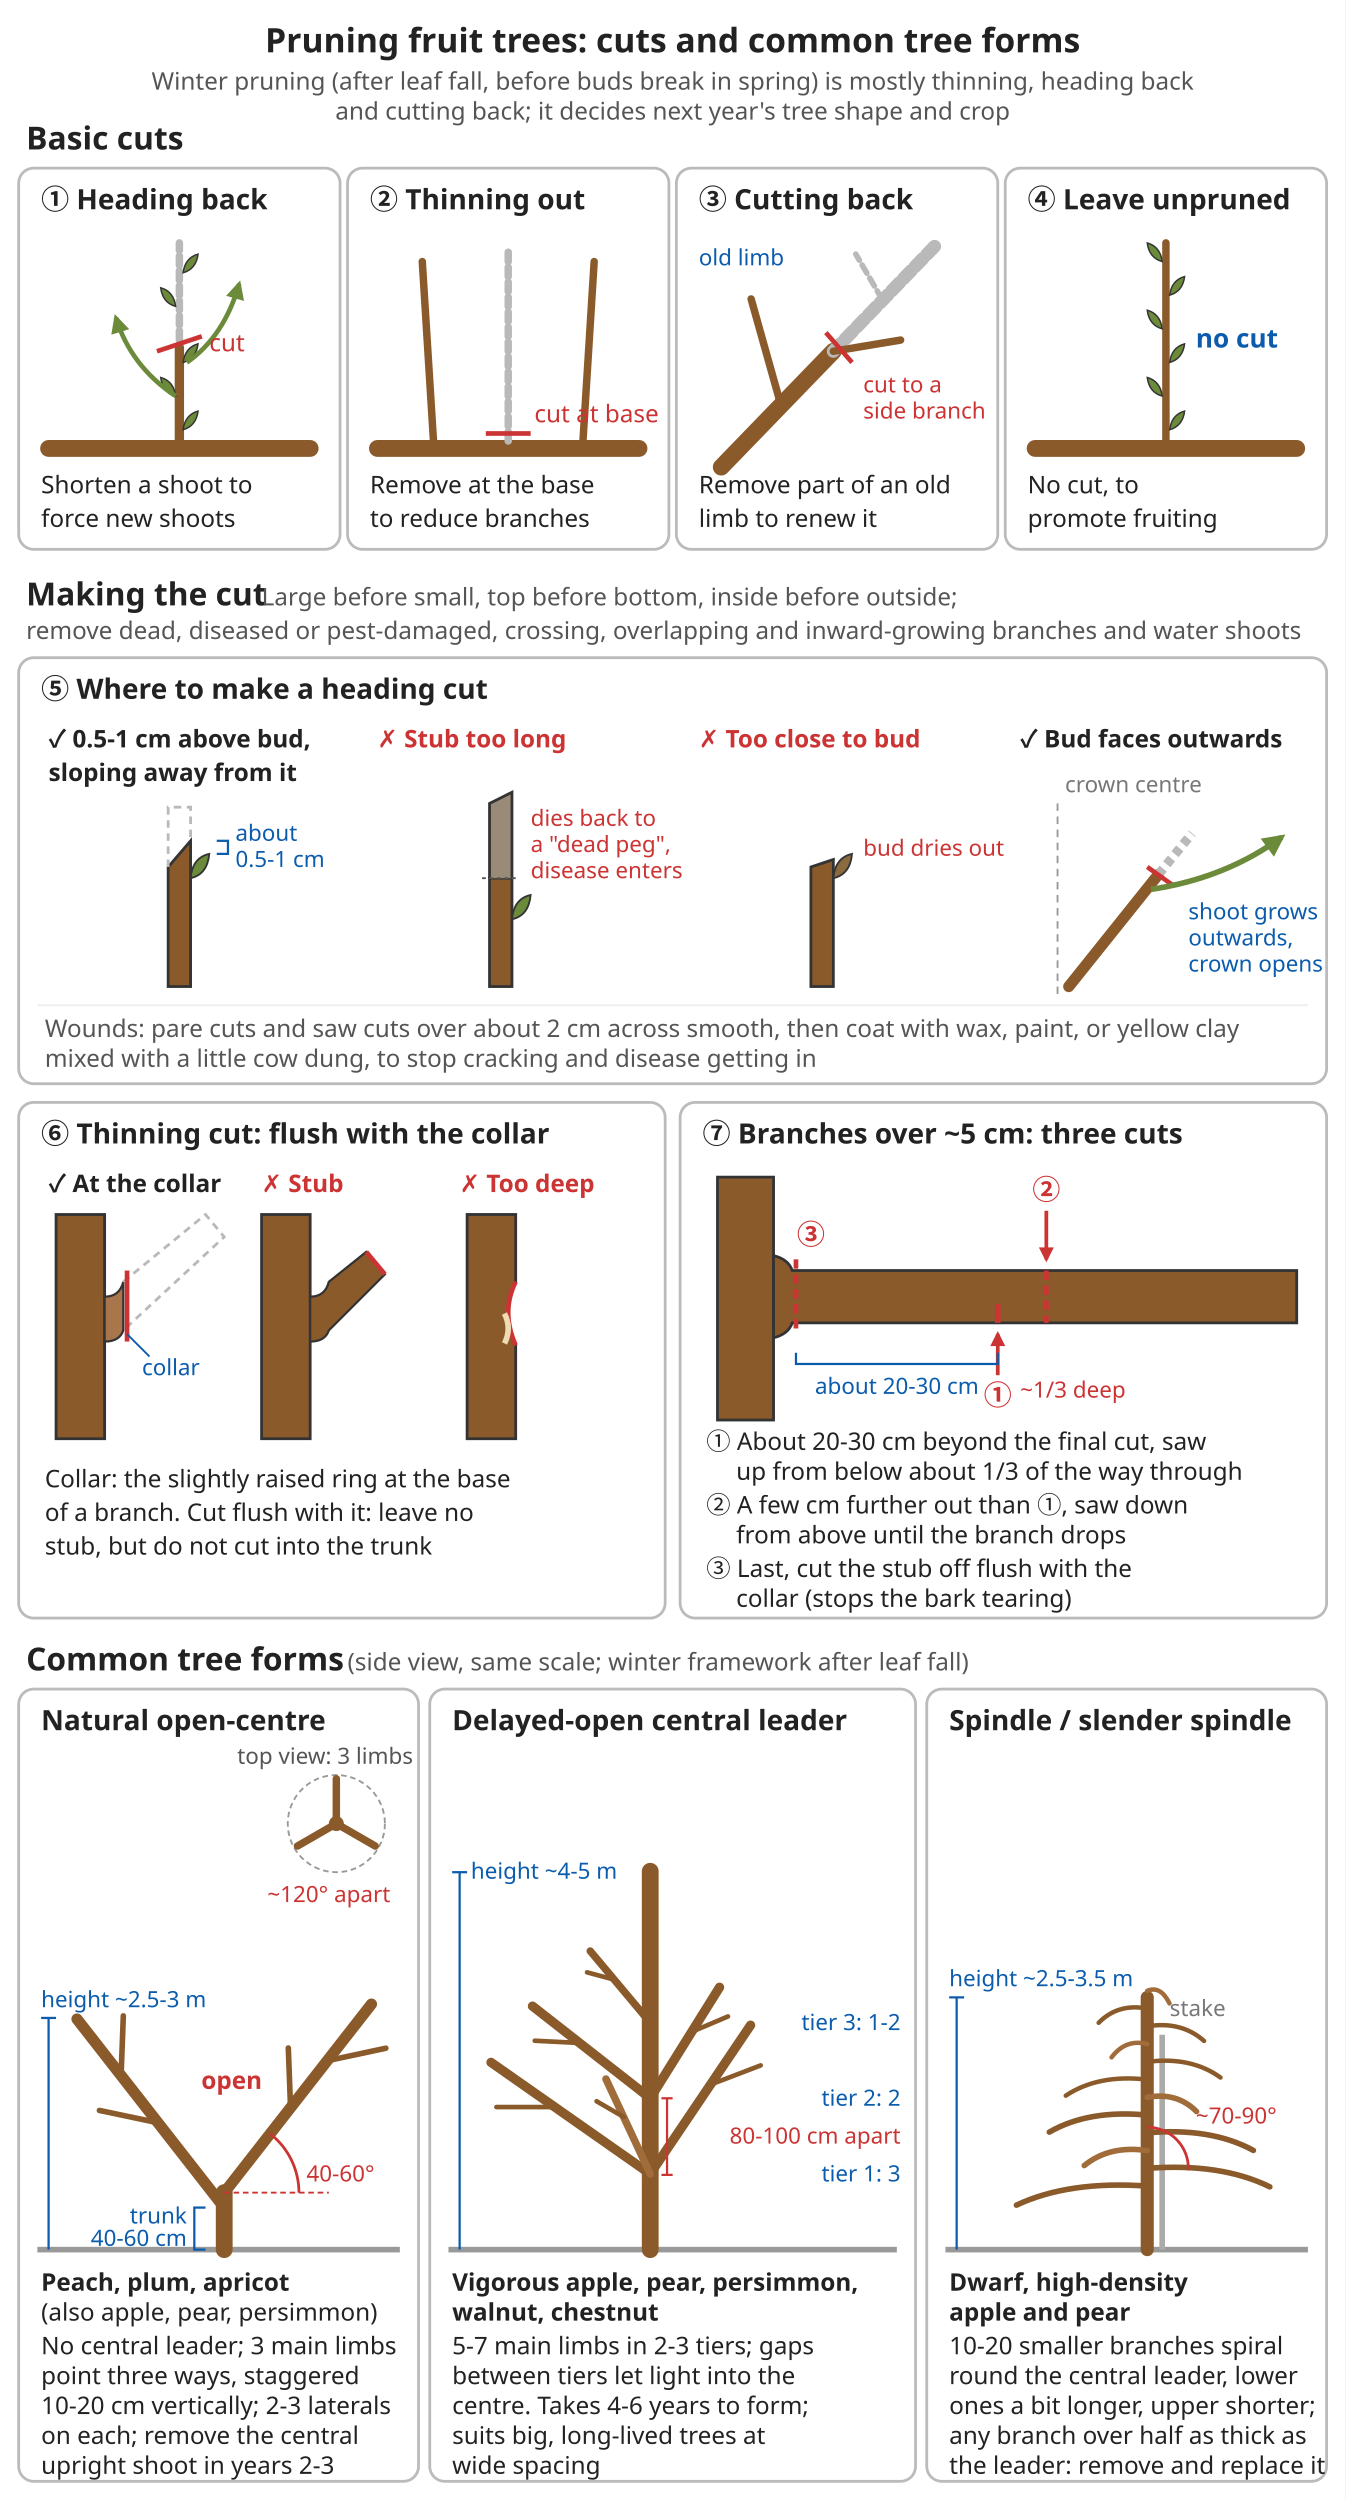
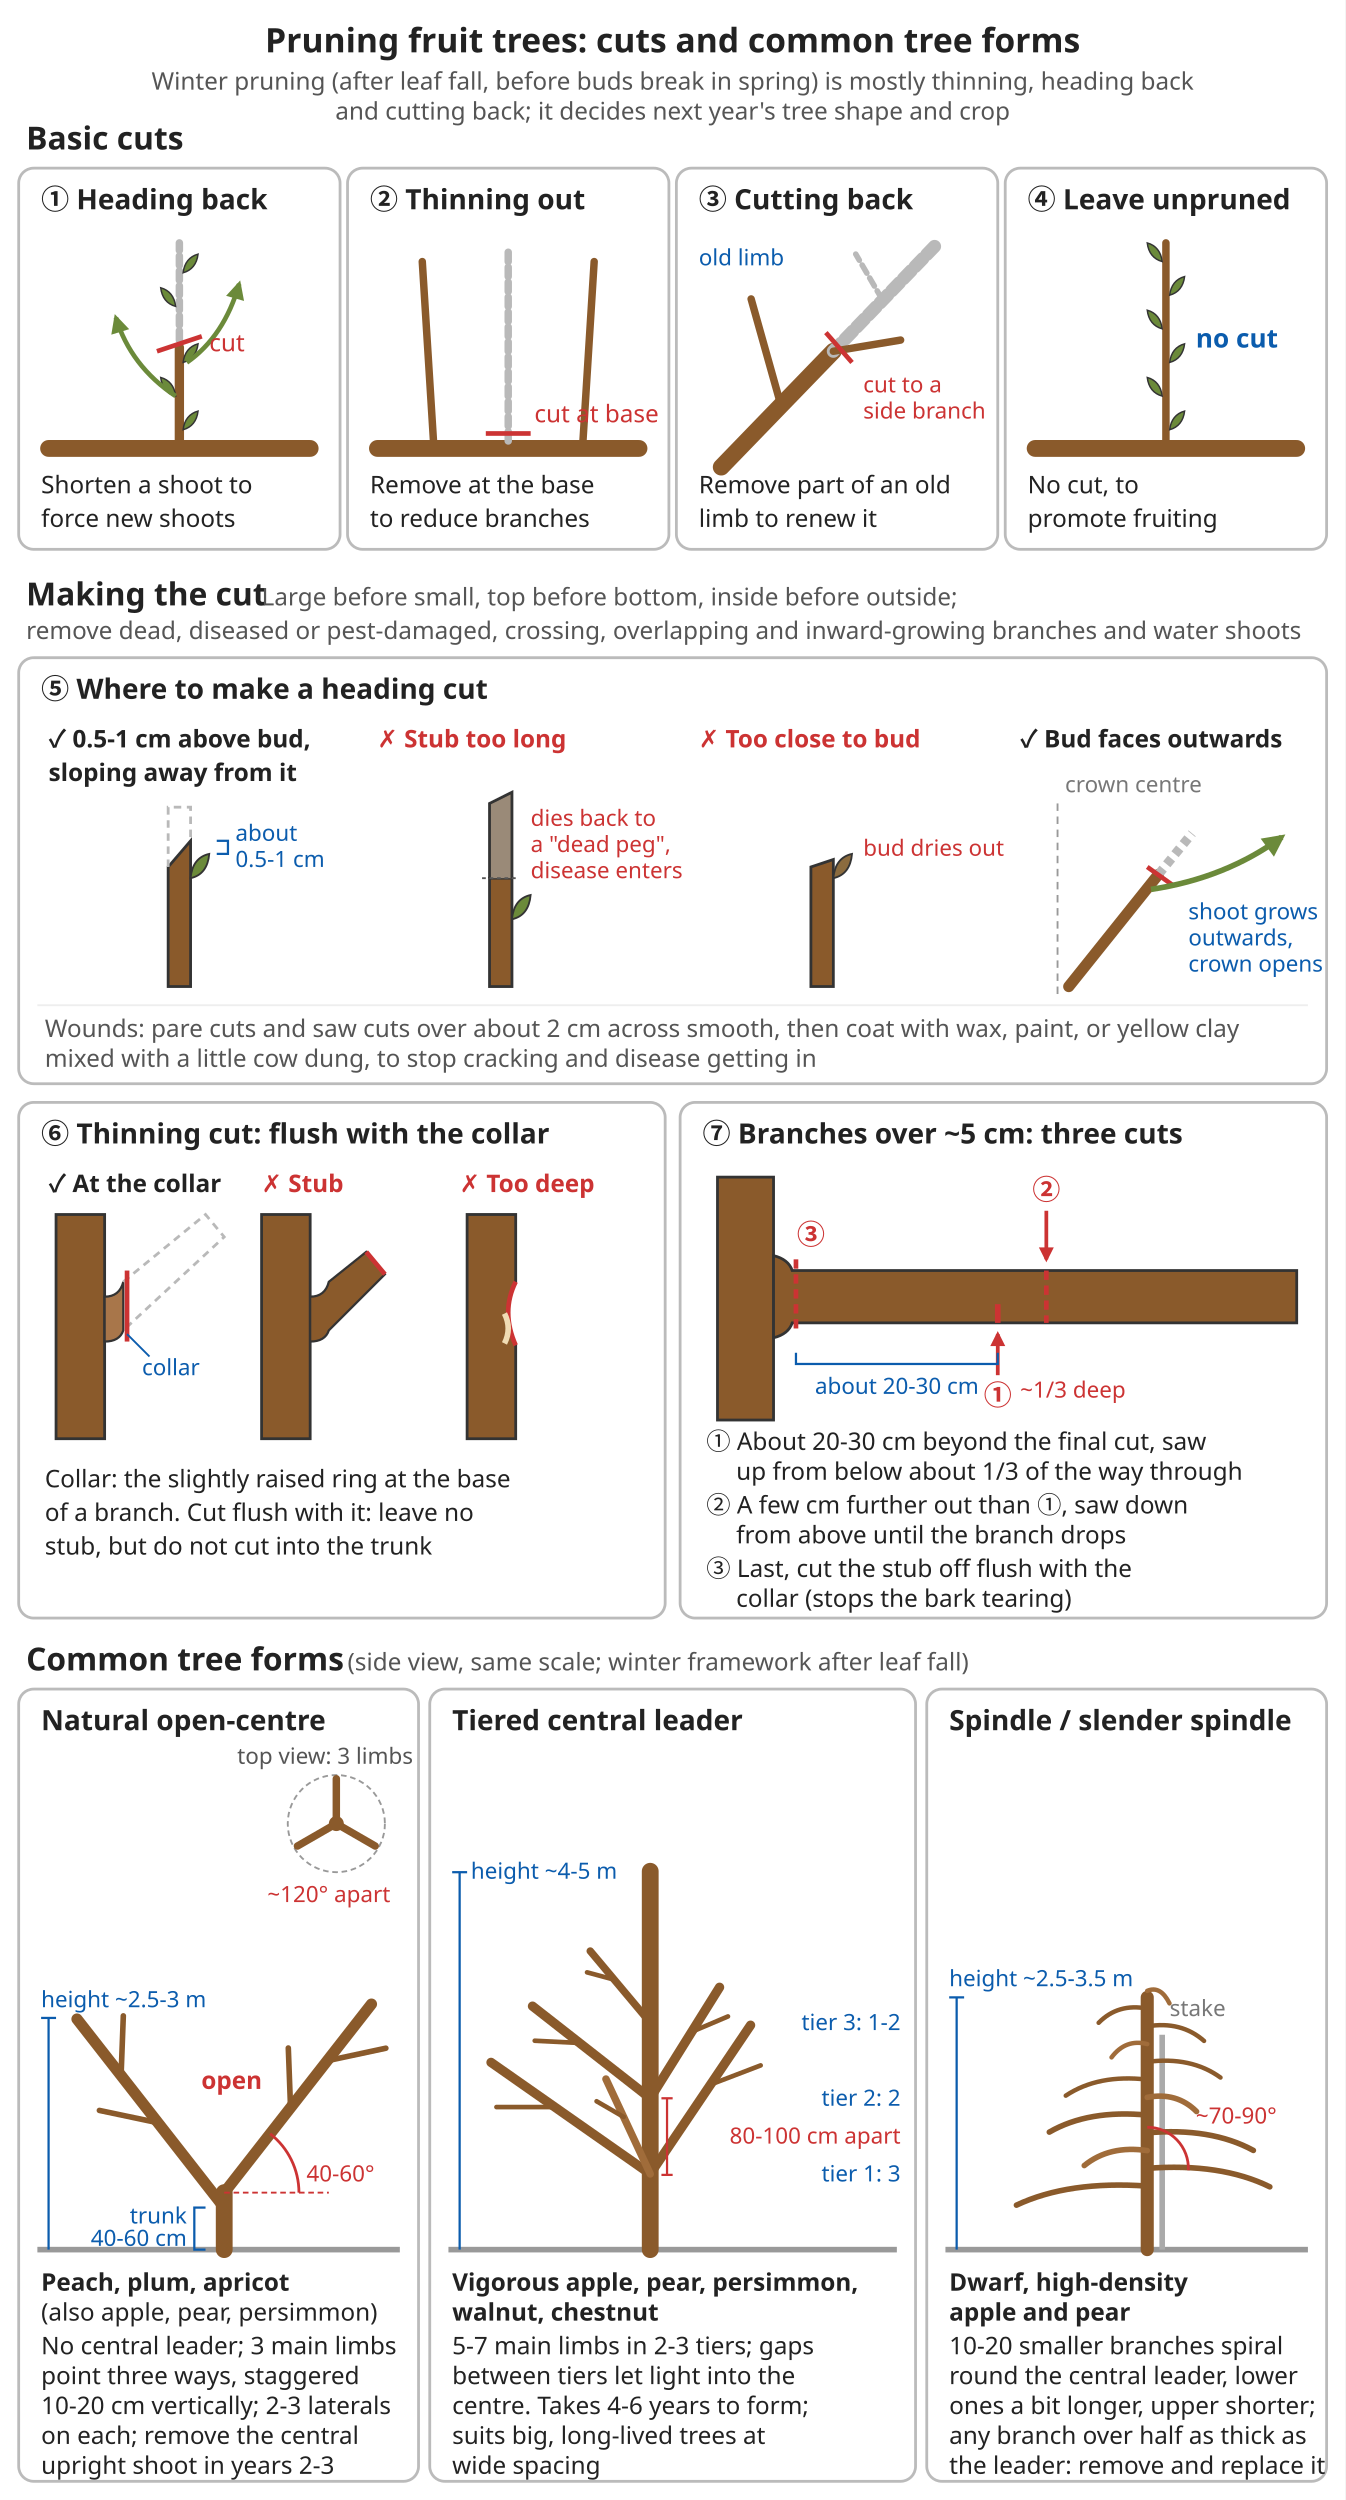
- <svg xmlns="http://www.w3.org/2000/svg" viewBox="0 0 720 1338" width="720" height="1338" role="img" aria-label="Training and pruning fruit trees. Basic cuts: heading back shortens a shoot to force new shoots; thinning out removes a branch at its base to reduce the number of branches; cutting back removes part of an older limb to renew it; leaving a shoot unpruned promotes fruiting. A heading cut is made about 0.5-1 cm above a bud, sloping away from the bud; the bud below the cut faces outwards so the new shoot grows outwards and the crown opens; a stub left too long dies back into a dead peg where disease gets in; a cut too close to the bud makes the bud dry out. A thinning cut is made flush with the collar at the base of the branch, leaving no stub but not cutting into the trunk; cuts and saw cuts over about 2 cm across are pared smooth and coated with wax, paint or clay. Branches over about 5 cm across are removed with three cuts: first saw up from below about 1/3 of the way through, about 20-30 cm beyond the final cut; then a few cm further out saw down from above until the branch falls; finally cut off the stub flush with the collar. Common tree forms: natural open-centre, trunk about 40-60 cm high, no central leader, 3 main limbs about 120° apart, staggered about 10-20 cm vertically, at about 40-60° to the horizontal, 2-3 laterals on each main limb, tree about 2.5-3 m tall, used for peach, plum, apricot and others; delayed-open central leader form, 5-7 main limbs in 2-3 tiers, 3 in the first tier, 2 in the second and 1-2 in the third, tiers about 80-100 cm apart, tree about 4-5 m tall, takes 4-6 years to form, used for vigorous apple trees, pear, persimmon, walnut and chestnut; spindle, 10-20 smaller branches spiralling round one upright central leader, tied down to about 70-90° from the leader or even drooping, longer below and shorter above, tree about 2.5-3.5 m tall, used for dwarf high-density apple and pear.">
+ <svg xmlns="http://www.w3.org/2000/svg" viewBox="0 0 720 1338" width="720" height="1338" role="img" aria-label="Training and pruning fruit trees. Basic cuts: heading back shortens a shoot to force new shoots; thinning out removes a branch at its base to reduce the number of branches; cutting back removes part of an older limb to renew it; leaving a shoot unpruned promotes fruiting. A heading cut is made about 0.5-1 cm above a bud, sloping away from the bud; the bud below the cut faces outwards so the new shoot grows outwards and the crown opens; a stub left too long dies back into a dead peg where disease gets in; a cut too close to the bud makes the bud dry out. A thinning cut is made flush with the collar at the base of the branch, leaving no stub but not cutting into the trunk; cuts and saw cuts over about 2 cm across are pared smooth and coated with wax, paint or clay. Branches over about 5 cm across are removed with three cuts: first saw up from below about 1/3 of the way through, about 20-30 cm beyond the final cut; then a few cm further out saw down from above until the branch falls; finally cut off the stub flush with the collar. Common tree forms: natural open-centre, trunk about 40-60 cm high, no central leader, 3 main limbs about 120° apart, staggered about 10-20 cm vertically, at about 40-60° to the horizontal, 2-3 laterals on each main limb, tree about 2.5-3 m tall, used for peach, plum, apricot and others; tiered central leader form, 5-7 main limbs in 2-3 tiers, 3 in the first tier, 2 in the second and 1-2 in the third, tiers about 80-100 cm apart, tree about 4-5 m tall, takes 4-6 years to form, used for vigorous apple trees, pear, persimmon, walnut and chestnut; spindle, 10-20 smaller branches spiralling round one upright central leader, tied down to about 70-90° from the leader or even drooping, longer below and shorter above, tree about 2.5-3.5 m tall, used for dwarf high-density apple and pear.">
  <rect width="100%" height="100%" fill="#fff" />
  <defs>
    <marker id="arR" viewBox="0 0 10 10" refX="8" refY="5" markerWidth="4" markerHeight="4" orient="auto">
      <path d="M0,0 L10,5 L0,10 Z" fill="#c33" />
    </marker>
    <marker id="arG" viewBox="0 0 10 10" refX="8" refY="5" markerWidth="4" markerHeight="4" orient="auto">
      <path d="M0,0 L10,5 L0,10 Z" fill="#6b8a3a" />
    </marker>
    <path id="budR" d="M0,0 q7,-2 8,-10 q-7,2 -8,10 z" fill="#6b8a3a" stroke="#333" stroke-width="0.8" />
    <path id="budL" d="M0,0 q-7,-2 -8,-10 q7,2 8,10 z" fill="#6b8a3a" stroke="#333" stroke-width="0.8" />
  </defs>
  <g font-family="'Noto Sans','Noto Sans CJK SC',Arial,sans-serif" font-size="14" fill="#222">
    <text x="360" y="28" font-size="18" font-weight="bold" text-anchor="middle">Pruning fruit trees: cuts and common tree forms</text>
    <text x="360" y="48" font-size="13" text-anchor="middle" fill="#555">Winter pruning (after leaf fall, before buds break in spring) is mostly thinning, heading back</text>
    <text x="360" y="64" font-size="13" text-anchor="middle" fill="#555">and cutting back; it decides next year's tree shape and crop</text>
    <text x="14" y="80" font-size="17" font-weight="bold">Basic cuts</text>
    <g transform="translate(10,90)">
      <rect width="172" height="204" rx="8" fill="none" stroke="#bbb" stroke-width="1.5" />
      <text x="12" y="22" font-size="15" font-weight="bold">① Heading back</text>
      <line x1="16" y1="150" x2="156" y2="150" stroke="#8a5a2b" stroke-width="9" stroke-linecap="round" />
      <line x1="86" y1="150" x2="86" y2="96" stroke="#8a5a2b" stroke-width="5" stroke-linecap="round" />
      <line x1="86" y1="92" x2="86" y2="40" stroke="#b9b9b9" stroke-width="4" stroke-linecap="round" stroke-dasharray="5 3" />
      <use href="#budR" x="88" y="140" />
      <use href="#budL" x="84" y="122" />
      <use href="#budR" x="88" y="104" />
      <use href="#budL" x="84" y="74" />
      <use href="#budR" x="88" y="56" />
      <path d="M74,98 L98,90" stroke="#c33" stroke-width="2.5" />
      <path d="M90,104 Q110,90 118,62" fill="none" stroke="#6b8a3a" stroke-width="2.5" marker-end="url(#arG)" />
      <path d="M84,122 Q60,106 52,80" fill="none" stroke="#6b8a3a" stroke-width="2.5" marker-end="url(#arG)" />
      <text x="102" y="98" font-size="13" fill="#c33">cut</text>
      <text x="12" y="174" font-size="13">Shorten a shoot to</text>
      <text x="12" y="192" font-size="13">force new shoots</text>
    </g>
    <g transform="translate(186,90)">
      <rect width="172" height="204" rx="8" fill="none" stroke="#bbb" stroke-width="1.5" />
      <text x="12" y="22" font-size="15" font-weight="bold">② Thinning out</text>
      <line x1="16" y1="150" x2="156" y2="150" stroke="#8a5a2b" stroke-width="9" stroke-linecap="round" />
      <line x1="46" y1="146" x2="40" y2="50" stroke="#8a5a2b" stroke-width="4" stroke-linecap="round" />
      <line x1="86" y1="146" x2="86" y2="44" stroke="#b9b9b9" stroke-width="4" stroke-linecap="round" stroke-dasharray="5 3" />
      <line x1="126" y1="146" x2="132" y2="50" stroke="#8a5a2b" stroke-width="4" stroke-linecap="round" />
      <path d="M74,142 H98" stroke="#c33" stroke-width="2.5" />
      <text x="100" y="136" font-size="13" fill="#c33">cut at base</text>
      <text x="12" y="174" font-size="13">Remove at the base</text>
      <text x="12" y="192" font-size="13">to reduce branches</text>
    </g>
    <g transform="translate(362,90)">
      <rect width="172" height="204" rx="8" fill="none" stroke="#bbb" stroke-width="1.5" />
      <text x="12" y="22" font-size="15" font-weight="bold">③ Cutting back</text>
      <line x1="24" y1="160" x2="84" y2="98" stroke="#8a5a2b" stroke-width="9" stroke-linecap="round" />
      <line x1="84" y1="98" x2="140" y2="40" stroke="#b9b9b9" stroke-width="7" stroke-linecap="round" stroke-dasharray="6 3" />
      <line x1="56" y1="127" x2="40" y2="70" stroke="#8a5a2b" stroke-width="4" stroke-linecap="round" />
      <line x1="84" y1="98" x2="120" y2="92" stroke="#8a5a2b" stroke-width="4" stroke-linecap="round" />
      <line x1="110" y1="70" x2="96" y2="46" stroke="#b9b9b9" stroke-width="3" stroke-linecap="round" stroke-dasharray="5 3" />
      <path d="M80,88 L94,104" stroke="#c33" stroke-width="2.5" />
      <text x="12" y="174" font-size="13">Remove part of an old</text>
      <text x="12" y="192" font-size="13">limb to renew it</text>
      <text x="100" y="120" font-size="12" fill="#c33">cut to a</text>
      <text x="100" y="134" font-size="12" fill="#c33">side branch</text>
      <text x="12" y="52" font-size="12" fill="#0b5cad">old limb</text>
    </g>
    <g transform="translate(538,90)">
      <rect width="172" height="204" rx="8" fill="none" stroke="#bbb" stroke-width="1.5" />
      <text x="12" y="22" font-size="15" font-weight="bold">④ Leave unpruned</text>
      <line x1="16" y1="150" x2="156" y2="150" stroke="#8a5a2b" stroke-width="9" stroke-linecap="round" />
      <line x1="86" y1="150" x2="86" y2="40" stroke="#8a5a2b" stroke-width="4" stroke-linecap="round" />
      <use href="#budR" x="88" y="140" />
      <use href="#budL" x="84" y="122" />
      <use href="#budR" x="88" y="104" />
      <use href="#budL" x="84" y="86" />
      <use href="#budR" x="88" y="68" />
      <use href="#budL" x="84" y="50" />
      <text x="102" y="96" fill="#0b5cad" font-weight="bold">no cut</text>
      <text x="12" y="174" font-size="13">No cut, to</text>
      <text x="12" y="192" font-size="13">promote fruiting</text>
    </g>
    <text x="14" y="324" font-size="17" font-weight="bold">Making the cut</text>
    <text x="140" y="324" font-size="13" fill="#555">Large before small, top before bottom, inside before outside;</text>
    <text x="14" y="342" font-size="13" fill="#555">remove dead, diseased or pest-damaged, crossing, overlapping and inward-growing branches and water shoots</text>
    <g transform="translate(10,352)">
      <rect width="700" height="228" rx="8" fill="none" stroke="#bbb" stroke-width="1.5" />
      <text x="12" y="22" font-size="15" font-weight="bold">⑤ Where to make a heading cut</text>
      <path d="M80,176 V112 L92,98 V176 Z" fill="#8a5a2b" stroke="#333" stroke-width="1.5" />
      <path d="M92,118 q9,-2 10,-13 q-9,2 -10,13 z" fill="#6b8a3a" stroke="#333" stroke-width="1" />
      <path d="M80,112 V80 H92 V98" fill="none" stroke="#b9b9b9" stroke-width="1.5" stroke-dasharray="4 3" />
      <path d="M106,98 H112 V105 H106" fill="none" stroke="#0b5cad" stroke-width="1.2" />
      <text x="116" y="98" font-size="12" fill="#0b5cad">about</text>
      <text x="116" y="112" font-size="12" fill="#0b5cad">0.5-1 cm</text>
      <text x="16" y="48" font-size="13" font-weight="bold">✓ 0.5-1 cm above bud,</text>
      <text x="16" y="66" font-size="13" font-weight="bold">sloping away from it</text>
      <path d="M252,176 V118 H264 V176 Z" fill="#8a5a2b" stroke="#333" stroke-width="1.5" />
      <path d="M252,118 V78 L264,72 V118" fill="#9a8a78" stroke="#333" stroke-width="1.5" />
      <path d="M264,140 q9,-2 10,-13 q-9,2 -10,13 z" fill="#6b8a3a" stroke="#333" stroke-width="1" />
      <path d="M248,118 H268" stroke="#555" stroke-width="1" stroke-dasharray="2 2" />
      <text x="192" y="48" font-size="13" fill="#c33" font-weight="bold">✗ Stub too long</text>
      <text x="274" y="90" font-size="12" fill="#c33">dies back to</text>
      <text x="274" y="104" font-size="12" fill="#c33">a "dead peg",</text>
      <text x="274" y="118" font-size="12" fill="#c33">disease enters</text>
      <path d="M424,176 V112 L436,108 V176 Z" fill="#8a5a2b" stroke="#333" stroke-width="1.5" />
      <path d="M436,118 q9,-2 10,-13 q-9,2 -10,13 z" fill="#8b6b3e" stroke="#333" stroke-width="1" />
      <text x="364" y="48" font-size="13" fill="#c33" font-weight="bold">✗ Too close to bud</text>
      <text x="452" y="106" font-size="12" fill="#c33">bud dries out</text>
      <path d="M556,180 V76" stroke="#999" stroke-width="1" stroke-dasharray="4 3" />
      <text x="560" y="72" font-size="12" fill="#777">crown centre</text>
      <path d="M562,176 L610,116" stroke="#8a5a2b" stroke-width="6" stroke-linecap="round" />
      <path d="M610,116 L628,94" stroke="#b9b9b9" stroke-width="5" stroke-dasharray="4 3" />
      <path d="M604,112 L618,122" stroke="#c33" stroke-width="2.5" />
      <path d="M606,124 Q646,118 676,96" fill="none" stroke="#6b8a3a" stroke-width="3" marker-end="url(#arG)" />
      <text x="536" y="48" font-size="13" font-weight="bold">✓ Bud faces outwards</text>
      <text x="626" y="140" font-size="12" fill="#0b5cad">shoot grows</text>
      <text x="626" y="154" font-size="12" fill="#0b5cad">outwards,</text>
      <text x="626" y="168" font-size="12" fill="#0b5cad">crown opens</text>
      <line x1="10" y1="186" x2="690" y2="186" stroke="#eee" />
      <text x="14" y="203" font-size="13" fill="#555">Wounds: pare cuts and saw cuts over about 2 cm across smooth, then coat with wax, paint, or yellow clay</text>
      <text x="14" y="219" font-size="13" fill="#555">mixed with a little cow dung, to stop cracking and disease getting in</text>
    </g>
    <g transform="translate(10,590)">
      <rect width="346" height="276" rx="8" fill="none" stroke="#bbb" stroke-width="1.5" />
      <text x="12" y="22" font-size="15" font-weight="bold">⑥ Thinning cut: flush with the collar</text>
      <rect x="20" y="60" width="26" height="120" fill="#8a5a2b" stroke="#333" stroke-width="1.5" />
      <path d="M46,104 Q54,104 56,96 V122 Q54,128 46,128 Z" fill="#a8764a" stroke="#333" stroke-width="1.2" />
      <path d="M56,96 L100,60 L110,72 L56,122" fill="none" stroke="#b9b9b9" stroke-width="1.5" stroke-dasharray="4 3" />
      <path d="M58,90 V128" stroke="#c33" stroke-width="2.5" />
      <rect x="130" y="60" width="26" height="120" fill="#8a5a2b" stroke="#333" stroke-width="1.5" />
      <path d="M156,104 Q164,104 166,96 L186,80 L196,92 L166,122 Q164,128 156,128 Z" fill="#8a5a2b" stroke="#333" stroke-width="1.2" />
      <path d="M186,80 L196,92" stroke="#c33" stroke-width="2.5" />
      <path d="M240,60 H266 V96 Q258,112 266,130 V180 H240 Z" fill="#8a5a2b" stroke="#333" stroke-width="1.5" />
      <path d="M266,96 Q258,112 266,130" fill="none" stroke="#c33" stroke-width="2.5" />
      <path d="M260,113 q4,8 0,16" fill="none" stroke="#f0dcb4" stroke-width="3" />
      <text x="16" y="48" font-size="13" font-weight="bold">✓ At the collar</text>
      <text x="130" y="48" font-size="13" fill="#c33" font-weight="bold">✗ Stub</text>
      <text x="236" y="48" font-size="13" fill="#c33" font-weight="bold">✗ Too deep</text>
      <text x="66" y="146" font-size="12" fill="#0b5cad">collar</text>
      <line x1="70" y1="136" x2="58" y2="124" stroke="#0b5cad" stroke-width="1" />
      <text x="14" y="206" font-size="13">Collar: the slightly raised ring at the base</text>
      <text x="14" y="224" font-size="13">of a branch. Cut flush with it: leave no</text>
      <text x="14" y="242" font-size="13">stub, but do not cut into the trunk</text>
    </g>
    <g transform="translate(364,590)">
      <rect width="346" height="276" rx="8" fill="none" stroke="#bbb" stroke-width="1.5" />
      <text x="12" y="22" font-size="15" font-weight="bold">⑦ Branches over ~5 cm: three cuts</text>
      <rect x="20" y="40" width="30" height="130" fill="#8a5a2b" stroke="#333" stroke-width="1.5" />
      <path d="M50,82 Q58,84 60,90 H330 V118 H60 Q58,124 50,126 Z" fill="#8a5a2b" stroke="#333" stroke-width="1.5" />
      <path d="M170,118 V108" stroke="#c33" stroke-width="3" />
      <path d="M170,146 V124" stroke="#c33" stroke-width="2" marker-end="url(#arR)" />
      <text x="170" y="162" font-size="15" fill="#c33" text-anchor="middle" font-weight="bold">①</text>
      <path d="M196,90 V118" stroke="#c33" stroke-width="2.5" stroke-dasharray="5 3" />
      <path d="M196,58 V84" stroke="#c33" stroke-width="2" marker-end="url(#arR)" />
      <text x="196" y="52" font-size="15" fill="#c33" text-anchor="middle" font-weight="bold">②</text>
      <path d="M62,84 V124" stroke="#c33" stroke-width="2.5" stroke-dasharray="5 3" />
      <text x="70" y="76" font-size="15" fill="#c33" text-anchor="middle" font-weight="bold">③</text>
      <path d="M62,134 V140 H170 V134" fill="none" stroke="#0b5cad" stroke-width="1.2" />
      <text x="116" y="156" font-size="12" fill="#0b5cad" text-anchor="middle">about 20-30 cm</text>
      <text x="182" y="158" font-size="12" fill="#c33">~1/3 deep</text>
      <text x="14" y="186" font-size="13">① About 20-30 cm beyond the final cut, saw</text>
      <text x="30" y="202" font-size="13">up from below about 1/3 of the way through</text>
      <text x="14" y="220" font-size="13">② A few cm further out than ①, saw down</text>
      <text x="30" y="236" font-size="13">from above until the branch drops</text>
      <text x="14" y="254" font-size="13">③ Last, cut the stub off flush with the</text>
      <text x="30" y="270" font-size="13">collar (stops the bark tearing)</text>
    </g>
    <text x="14" y="894" font-size="17" font-weight="bold">Common tree forms</text>
    <text x="186" y="894" font-size="13" fill="#555">(side view, same scale; winter framework after leaf fall)</text>
    <g transform="translate(10,904)">
      <rect width="214" height="424" rx="8" fill="none" stroke="#bbb" stroke-width="1.5" />
      <text x="12" y="22" font-size="15" font-weight="bold">Natural open-centre</text>
      <line x1="10" y1="300" x2="204" y2="300" stroke="#999" stroke-width="3" />
      <line x1="110" y1="300" x2="110" y2="269.5" stroke="#8a5a2b" stroke-width="9" stroke-linecap="round" />
      <line x1="110" y1="277.5" x2="31.2" y2="176.6" stroke="#8a5a2b" stroke-width="6" stroke-linecap="round" />
      <line x1="74.5" y1="232.1" x2="43.2" y2="225.5" stroke="#8a5a2b" stroke-width="3" stroke-linecap="round" />
      <line x1="54.8" y1="206.9" x2="56.0" y2="174.9" stroke="#8a5a2b" stroke-width="3" stroke-linecap="round" />
      <line x1="110" y1="269.5" x2="188.8" y2="168.6" stroke="#8a5a2b" stroke-width="6" stroke-linecap="round" />
      <line x1="145.5" y1="224.1" x2="144.3" y2="192.1" stroke="#8a5a2b" stroke-width="3" stroke-linecap="round" />
      <line x1="165.2" y1="198.9" x2="196.5" y2="192.2" stroke="#8a5a2b" stroke-width="3" stroke-linecap="round" />
      <line x1="110" y1="269.5" x2="166" y2="269.5" stroke="#c33" stroke-width="1" stroke-dasharray="3 2" />
      <path d="M150.0,269.5 A40,40 0 0,0 134.6,238.0" fill="none" stroke="#c33" stroke-width="1.5" />
      <text x="154" y="263.5" font-size="12" fill="#c33">40-60°</text>
      <path d="M100,300 H94 V277.5 H100" fill="none" stroke="#0b5cad" stroke-width="1.2" />
      <text x="90" y="286" font-size="12" fill="#0b5cad" text-anchor="end">trunk</text>
      <text x="90" y="298" font-size="12" fill="#0b5cad" text-anchor="end">40-60 cm</text>
      <text x="114" y="214" font-size="13" fill="#c33" text-anchor="middle" font-weight="bold">open</text>
      <path d="M16,300 V176 M12,176 H20" stroke="#0b5cad" stroke-width="1.2" />
      <text x="12" y="170.25" font-size="12" fill="#0b5cad">height ~2.5-3 m</text>
      <g transform="translate(170,72)">
        <circle r="26" fill="none" stroke="#999" stroke-dasharray="3 2" />
        <line x1="0" y1="0" x2="0.0" y2="-24.0" stroke="#8a5a2b" stroke-width="4" stroke-linecap="round" />
        <line x1="0" y1="0" x2="-20.8" y2="12.0" stroke="#8a5a2b" stroke-width="4" stroke-linecap="round" />
        <line x1="0" y1="0" x2="20.8" y2="12.0" stroke="#8a5a2b" stroke-width="4" stroke-linecap="round" />
        <circle r="4" fill="#8a5a2b" />
        <text x="-6" y="-32" font-size="12" fill="#555" text-anchor="middle">top view: 3 limbs</text>
        <text x="-4" y="42" font-size="12" fill="#c33" text-anchor="middle">~120° apart</text>
      </g>
      <text x="12" y="322" font-size="13" font-weight="bold">Peach, plum, apricot</text>
      <text x="12" y="338" font-size="13">(also apple, pear, persimmon)</text>
      <text x="12" y="356" font-size="13">No central leader; 3 main limbs</text>
      <text x="12" y="372" font-size="13">point three ways, staggered</text>
      <text x="12" y="388" font-size="13">10-20 cm vertically; 2-3 laterals</text>
      <text x="12" y="404" font-size="13">on each; remove the central</text>
      <text x="12" y="420" font-size="13">upright shoot in years 2-3</text>
    </g>
    <g transform="translate(230,904)">
      <rect width="260" height="424" rx="8" fill="none" stroke="#bbb" stroke-width="1.5" />
-       <text x="12" y="22" font-size="15" font-weight="bold">Delayed-open central leader</text>
+       <text x="12" y="22" font-size="15" font-weight="bold">Tiered central leader</text>
      <line x1="10" y1="300" x2="250" y2="300" stroke="#999" stroke-width="3" />
      <line x1="118" y1="300" x2="118" y2="97.5" stroke="#8a5a2b" stroke-width="9" stroke-linecap="round" />
      <line x1="118" y1="210" x2="118" y2="97.5" stroke="#8a5a2b" stroke-width="6" stroke-linecap="round" />
      <line x1="118" y1="259.5" x2="32.8" y2="199.8" stroke="#8a5a2b" stroke-width="5" stroke-linecap="round" />
      <line x1="66.9" y1="223.7" x2="35.7" y2="223.7" stroke="#8a5a2b" stroke-width="2.5" stroke-linecap="round" />
      <line x1="118" y1="259.5" x2="171.7" y2="179.9" stroke="#8a5a2b" stroke-width="5" stroke-linecap="round" />
      <line x1="150.2" y1="211.7" x2="177.1" y2="201.4" stroke="#8a5a2b" stroke-width="2.5" stroke-linecap="round" />
      <line x1="118" y1="259.5" x2="94.3" y2="208.7" stroke="#a06c3a" stroke-width="4" stroke-linecap="round" />
      <line x1="103.8" y1="229.0" x2="89.3" y2="220.6" stroke="#8a5a2b" stroke-width="2.5" stroke-linecap="round" />
      <line x1="118" y1="219.0" x2="55.0" y2="169.7" stroke="#8a5a2b" stroke-width="5" stroke-linecap="round" />
      <line x1="80.2" y1="189.4" x2="56.2" y2="188.2" stroke="#8a5a2b" stroke-width="2.5" stroke-linecap="round" />
      <line x1="118" y1="219.0" x2="155.1" y2="159.6" stroke="#8a5a2b" stroke-width="5" stroke-linecap="round" />
      <line x1="140.3" y1="183.4" x2="159.6" y2="175.2" stroke="#8a5a2b" stroke-width="2.5" stroke-linecap="round" />
      <line x1="118" y1="178.5" x2="85.9" y2="140.2" stroke="#8a5a2b" stroke-width="4" stroke-linecap="round" />
      <line x1="98.7" y1="155.5" x2="84.2" y2="151.6" stroke="#8a5a2b" stroke-width="2.5" stroke-linecap="round" />
      <text x="252" y="263.5" font-size="12" fill="#0b5cad" text-anchor="end">tier 1: 3</text>
      <text x="252" y="223.0" font-size="12" fill="#0b5cad" text-anchor="end">tier 2: 2</text>
      <text x="252" y="182.5" font-size="12" fill="#0b5cad" text-anchor="end">tier 3: 1-2</text>
      <path d="M124,260 H130 M124,219 H130 M127,260 V219" stroke="#c33" stroke-width="1.2" />
      <text x="252" y="243.25" font-size="12" fill="#c33" text-anchor="end">80-100 cm apart</text>
      <path d="M16,300 V98 M12,98 H20" stroke="#0b5cad" stroke-width="1.2" />
      <text x="22" y="101.5" font-size="12" fill="#0b5cad">height ~4-5 m</text>
      <text x="12" y="322" font-size="13" font-weight="bold">Vigorous apple, pear, persimmon,</text>
      <text x="12" y="338" font-size="13" font-weight="bold">walnut, chestnut</text>
      <text x="12" y="356" font-size="13">5-7 main limbs in 2-3 tiers; gaps</text>
      <text x="12" y="372" font-size="13">between tiers let light into the</text>
      <text x="12" y="388" font-size="13">centre. Takes 4-6 years to form;</text>
      <text x="12" y="404" font-size="13">suits big, long-lived trees at</text>
      <text x="12" y="420" font-size="13">wide spacing</text>
    </g>
    <g transform="translate(496,904)">
      <rect width="214" height="424" rx="8" fill="none" stroke="#bbb" stroke-width="1.5" />
      <text x="12" y="22" font-size="15" font-weight="bold">Spindle / slender spindle</text>
      <line x1="10" y1="300" x2="204" y2="300" stroke="#999" stroke-width="3" />
      <line x1="126" y1="300" x2="126" y2="185" stroke="#aaa" stroke-width="3" />
      <line x1="118" y1="300" x2="118" y2="165" stroke="#8a5a2b" stroke-width="7" stroke-linecap="round" />
      <path d="M118,266.0 Q76.0,263.0 48.0,276.2" fill="none" stroke="#8a5a2b" stroke-width="3" stroke-linecap="round" />
      <path d="M118,256.5 Q157.4,253.5 183.6,266.4" fill="none" stroke="#8a5a2b" stroke-width="3" stroke-linecap="round" />
      <path d="M118,247.0 Q97.8,244.0 84.3,255.0" fill="none" stroke="#a06c3a" stroke-width="3" stroke-linecap="round" />
      <path d="M118,237.5 Q152.1,234.5 174.8,246.9" fill="none" stroke="#8a5a2b" stroke-width="3" stroke-linecap="round" />
      <path d="M118,228.0 Q86.6,225.0 65.6,237.1" fill="none" stroke="#8a5a2b" stroke-width="3" stroke-linecap="round" />
      <path d="M118,218.5 Q133.8,215.5 144.4,226.1" fill="none" stroke="#a06c3a" stroke-width="3" stroke-linecap="round" />
      <path d="M118,209.0 Q91.8,206.0 74.4,217.6" fill="none" stroke="#8a5a2b" stroke-width="2.4" stroke-linecap="round" />
      <path d="M118,199.5 Q141.5,196.5 157.2,207.9" fill="none" stroke="#8a5a2b" stroke-width="2.4" stroke-linecap="round" />
      <path d="M118,190.0 Q106.5,187.0 98.9,197.1" fill="none" stroke="#a06c3a" stroke-width="2.4" stroke-linecap="round" />
      <path d="M118,180.5 Q136.2,177.5 148.4,188.3" fill="none" stroke="#8a5a2b" stroke-width="2.4" stroke-linecap="round" />
      <path d="M118,171.0 Q102.4,168.0 92.0,178.6" fill="none" stroke="#8a5a2b" stroke-width="2.4" stroke-linecap="round" />
      <path d="M118,161.5 Q125.1,158.5 129.9,168.2" fill="none" stroke="#a06c3a" stroke-width="2.4" stroke-linecap="round" />
      <path d="M118,234.5 A22,22 0 0,1 140,257.5" fill="none" stroke="#c33" stroke-width="1.5" />
      <text x="144" y="232.5" font-size="12" fill="#c33">~70-90°</text>
      <path d="M16,300 V165 M12,165 H20" stroke="#0b5cad" stroke-width="1.2" />
      <text x="12" y="159" font-size="12" fill="#0b5cad">height ~2.5-3.5 m</text>
      <text x="130" y="175" font-size="12" fill="#777">stake</text>
      <text x="12" y="322" font-size="13" font-weight="bold">Dwarf, high-density</text>
      <text x="12" y="338" font-size="13" font-weight="bold">apple and pear</text>
      <text x="12" y="356" font-size="13">10-20 smaller branches spiral</text>
      <text x="12" y="372" font-size="13">round the central leader, lower</text>
      <text x="12" y="388" font-size="13">ones a bit longer, upper shorter;</text>
      <text x="12" y="404" font-size="13">any branch over half as thick as</text>
      <text x="12" y="420" font-size="13">the leader: remove and replace it</text>
    </g>
  </g>
</svg>
